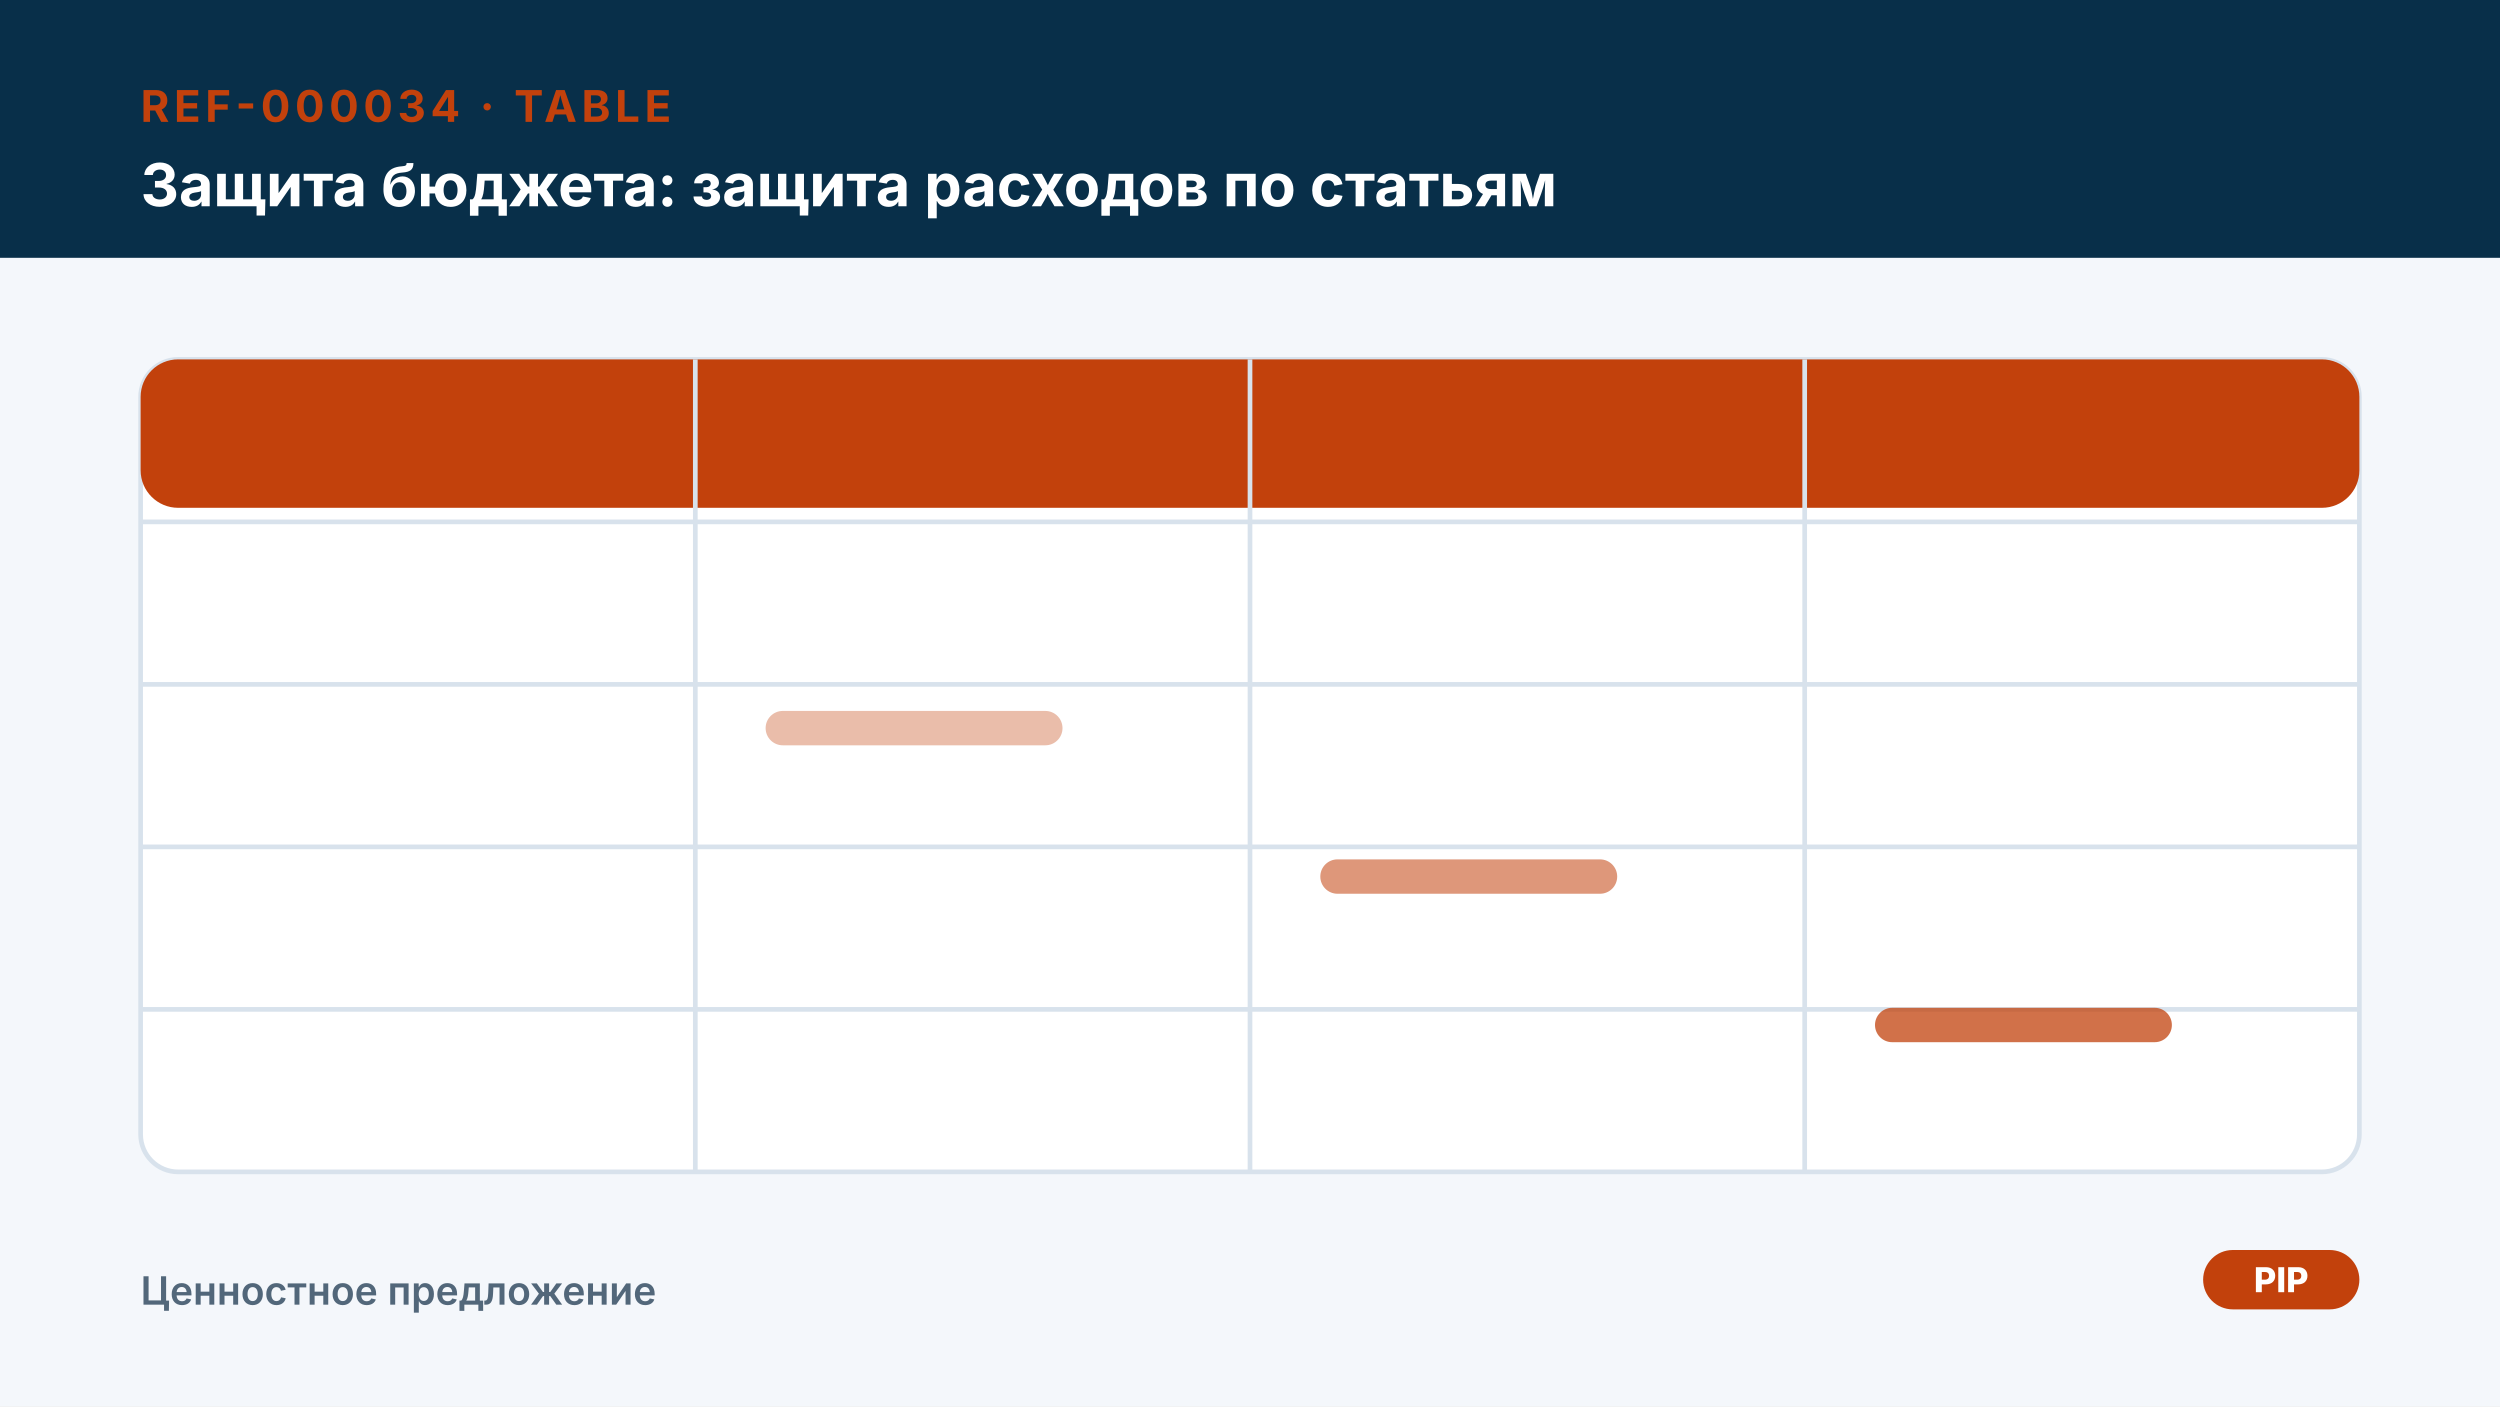
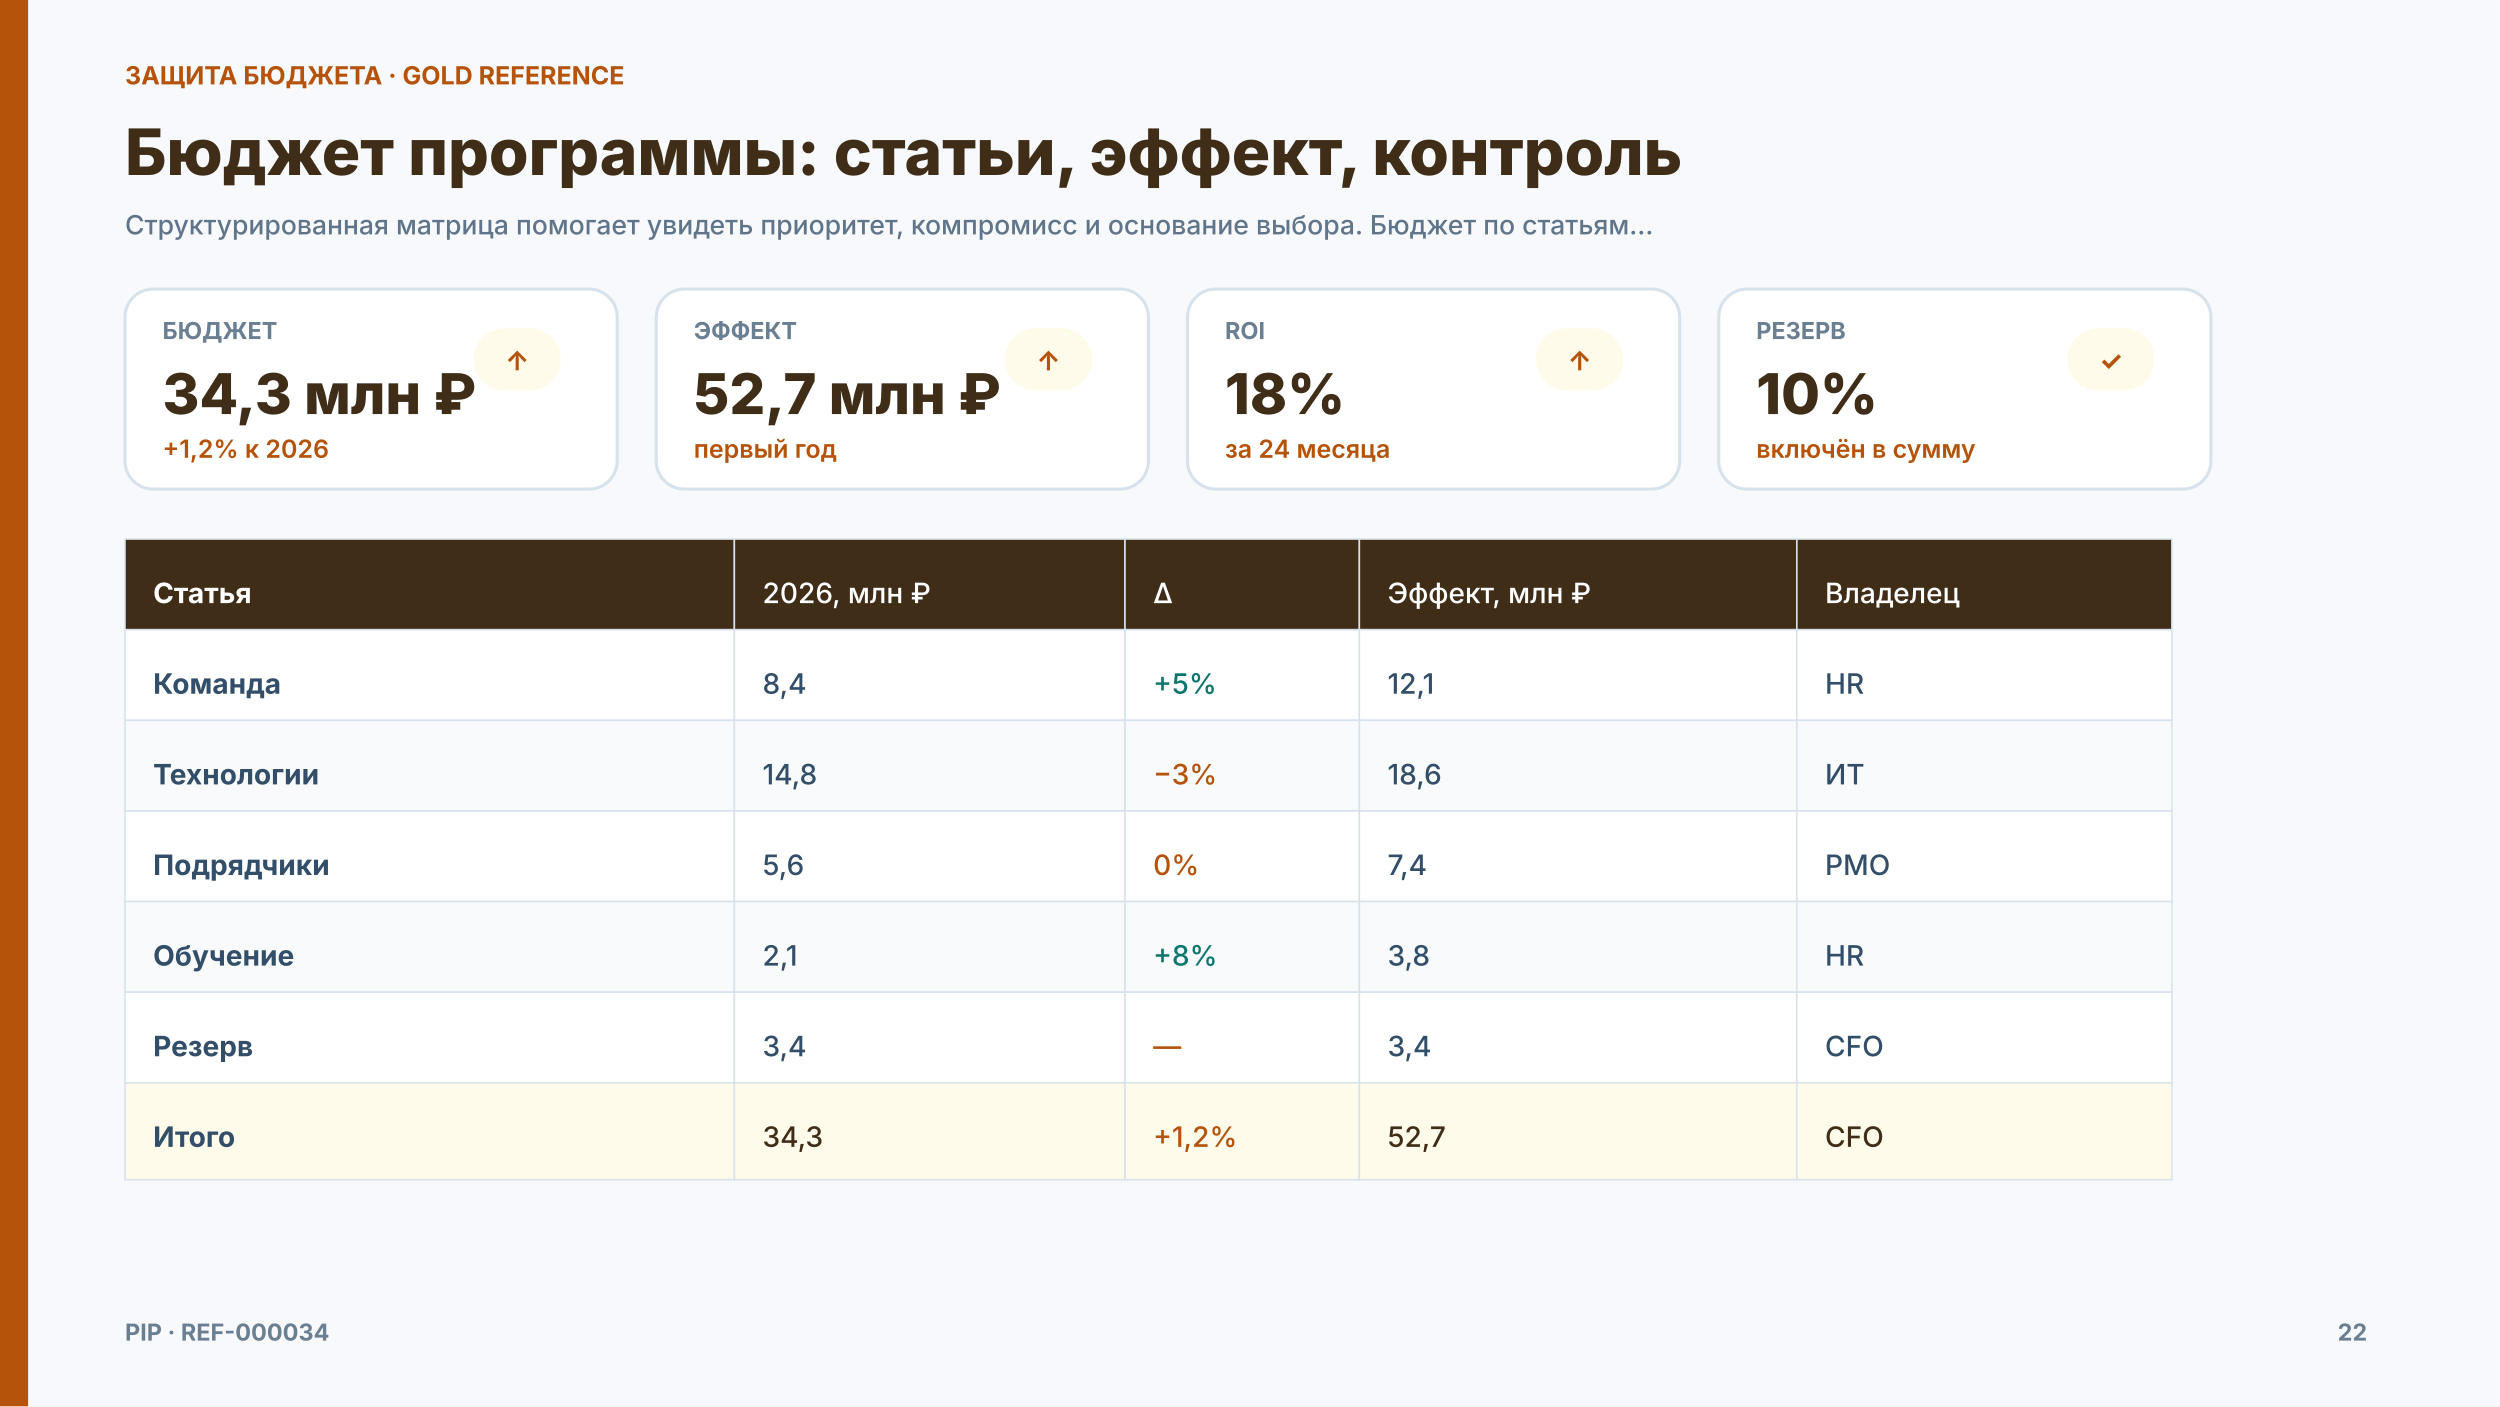
- <svg xmlns="http://www.w3.org/2000/svg" viewBox="0 0 1600 900" role="img" aria-labelledby="title description">
-   <rect width="1600" height="900" fill="#F4F7FB" />
-   <rect width="1600" height="165" fill="#082F49" />
-   <text x="90" y="78" font-family="Inter, Arial, sans-serif" font-size="28" font-weight="700" letter-spacing="3" fill="#C2410C">REF-000034 · TABLE</text>
-   <text x="90" y="132" font-family="Inter, Arial, sans-serif" font-size="38" font-weight="700" fill="#FFFFFF">Защита бюджета: защита расходов по статьям</text>
-   <rect x="90" y="230" width="1420" height="520" rx="24" fill="#FFFFFF" stroke="#D8E2EC" stroke-width="3" />
-   <rect x="90" y="230" width="1420" height="95" rx="24" fill="#C2410C" />
-   <path d="M90 334H1510" stroke="#D8E2EC" stroke-width="3" />
-   <path d="M90 438H1510" stroke="#D8E2EC" stroke-width="3" />
-   <path d="M90 542H1510" stroke="#D8E2EC" stroke-width="3" />
-   <path d="M90 646H1510" stroke="#D8E2EC" stroke-width="3" />
-   <path d="M445 230V750" stroke="#D8E2EC" stroke-width="3" />
-   <path d="M800 230V750" stroke="#D8E2EC" stroke-width="3" />
-   <path d="M1155 230V750" stroke="#D8E2EC" stroke-width="3" />
-   <rect x="490" y="455" width="190" height="22" rx="11" fill="#C2410C" opacity="0.35" />
-   <rect x="845" y="550" width="190" height="22" rx="11" fill="#C2410C" opacity="0.55" />
-   <rect x="1200" y="645" width="190" height="22" rx="11" fill="#C2410C" opacity="0.75" />
-   <text x="90" y="835" font-family="Inter, Arial, sans-serif" font-size="25" font-weight="600" fill="#52677A">Ценностное предложение</text>
-   <rect x="1410" y="800" width="100" height="38" rx="19" fill="#C2410C" />
-   <text x="1460" y="827" text-anchor="middle" font-family="Inter, Arial, sans-serif" font-size="22" font-weight="800" fill="#FFFFFF">PIP</text>
+ <svg xmlns="http://www.w3.org/2000/svg" viewBox="0 0 1600 900" role="img" aria-labelledby="title description" data-gold="true" data-layout="gold-22">
+   <rect width="1600" height="900" fill="#F7F9FC" />
+   <rect x="0" y="0" width="18" height="900" fill="#B45309" />
+   <text x="80" y="54" font-family="Inter, Arial, sans-serif" font-size="16" font-weight="750" fill="#B45309" text-anchor="start">ЗАЩИТА БЮДЖЕТА · GOLD REFERENCE</text>
+   <text x="80" y="112" font-family="Inter, Arial, sans-serif" font-size="41" font-weight="800" fill="#3F2D18" text-anchor="start">Бюджет программы: статьи, эффект, контроль</text>
+   <text x="80" y="150" font-family="Inter, Arial, sans-serif" font-size="17" font-weight="500" fill="#60758A" text-anchor="start">Структурированная матрица помогает увидеть приоритет, компромисс и основание выбора. Бюджет по статьям…</text>
+   <rect x="80" y="185" width="315" height="128" rx="18" fill="#FFFFFF" stroke="#D8E2EC" stroke-width="2" />
+   <text x="104" y="217" font-family="Inter, Arial, sans-serif" font-size="15" font-weight="700" fill="#6B7F93" text-anchor="start">БЮДЖЕТ</text>
+   <text x="104" y="265" font-family="Inter, Arial, sans-serif" font-size="36" font-weight="800" fill="#3F2D18" text-anchor="start">34,3 млн ₽</text>
+   <rect x="303" y="210" width="56" height="40" rx="20" fill="#FFFBEB" stroke="#FFFBEB" stroke-width="0" />
+   <text x="331" y="237" font-family="Inter, Arial, sans-serif" font-size="17" font-weight="700" fill="#B45309" text-anchor="middle">↑</text>
+   <text x="104" y="293" font-family="Inter, Arial, sans-serif" font-size="16" font-weight="600" fill="#B45309" text-anchor="start">+1,2% к 2026</text>
+   <rect x="420" y="185" width="315" height="128" rx="18" fill="#FFFFFF" stroke="#D8E2EC" stroke-width="2" />
+   <text x="444" y="217" font-family="Inter, Arial, sans-serif" font-size="15" font-weight="700" fill="#6B7F93" text-anchor="start">ЭФФЕКТ</text>
+   <text x="444" y="265" font-family="Inter, Arial, sans-serif" font-size="36" font-weight="800" fill="#3F2D18" text-anchor="start">52,7 млн ₽</text>
+   <rect x="643" y="210" width="56" height="40" rx="20" fill="#FFFBEB" stroke="#FFFBEB" stroke-width="0" />
+   <text x="671" y="237" font-family="Inter, Arial, sans-serif" font-size="17" font-weight="700" fill="#B45309" text-anchor="middle">↑</text>
+   <text x="444" y="293" font-family="Inter, Arial, sans-serif" font-size="16" font-weight="600" fill="#B45309" text-anchor="start">первый год</text>
+   <rect x="760" y="185" width="315" height="128" rx="18" fill="#FFFFFF" stroke="#D8E2EC" stroke-width="2" />
+   <text x="784" y="217" font-family="Inter, Arial, sans-serif" font-size="15" font-weight="700" fill="#6B7F93" text-anchor="start">ROI</text>
+   <text x="784" y="265" font-family="Inter, Arial, sans-serif" font-size="36" font-weight="800" fill="#3F2D18" text-anchor="start">18%</text>
+   <rect x="983" y="210" width="56" height="40" rx="20" fill="#FFFBEB" stroke="#FFFBEB" stroke-width="0" />
+   <text x="1011" y="237" font-family="Inter, Arial, sans-serif" font-size="17" font-weight="700" fill="#B45309" text-anchor="middle">↑</text>
+   <text x="784" y="293" font-family="Inter, Arial, sans-serif" font-size="16" font-weight="600" fill="#B45309" text-anchor="start">за 24 месяца</text>
+   <rect x="1100" y="185" width="315" height="128" rx="18" fill="#FFFFFF" stroke="#D8E2EC" stroke-width="2" />
+   <text x="1124" y="217" font-family="Inter, Arial, sans-serif" font-size="15" font-weight="700" fill="#6B7F93" text-anchor="start">РЕЗЕРВ</text>
+   <text x="1124" y="265" font-family="Inter, Arial, sans-serif" font-size="36" font-weight="800" fill="#3F2D18" text-anchor="start">10%</text>
+   <rect x="1323" y="210" width="56" height="40" rx="20" fill="#FFFBEB" stroke="#FFFBEB" stroke-width="0" />
+   <text x="1351" y="237" font-family="Inter, Arial, sans-serif" font-size="17" font-weight="700" fill="#B45309" text-anchor="middle">✓</text>
+   <text x="1124" y="293" font-family="Inter, Arial, sans-serif" font-size="16" font-weight="600" fill="#B45309" text-anchor="start">включён в сумму</text>
+   <rect x="80" y="345" width="390" height="58" rx="0" fill="#3F2D18" stroke="#D8E2EC" stroke-width="1" />
+   <text x="98" y="386" font-family="Inter, Arial, sans-serif" font-size="18" font-weight="650" fill="#FFFFFF" text-anchor="start">Статья</text>
+   <rect x="470" y="345" width="250" height="58" rx="0" fill="#3F2D18" stroke="#D8E2EC" stroke-width="1" />
+   <text x="488" y="386" font-family="Inter, Arial, sans-serif" font-size="18" font-weight="550" fill="#FFFFFF" text-anchor="start">2026, млн ₽</text>
+   <rect x="720" y="345" width="150" height="58" rx="0" fill="#3F2D18" stroke="#D8E2EC" stroke-width="1" />
+   <text x="738" y="386" font-family="Inter, Arial, sans-serif" font-size="18" font-weight="550" fill="#FFFFFF" text-anchor="start">Δ</text>
+   <rect x="870" y="345" width="280" height="58" rx="0" fill="#3F2D18" stroke="#D8E2EC" stroke-width="1" />
+   <text x="888" y="386" font-family="Inter, Arial, sans-serif" font-size="18" font-weight="550" fill="#FFFFFF" text-anchor="start">Эффект, млн ₽</text>
+   <rect x="1150" y="345" width="240" height="58" rx="0" fill="#3F2D18" stroke="#D8E2EC" stroke-width="1" />
+   <text x="1168" y="386" font-family="Inter, Arial, sans-serif" font-size="18" font-weight="550" fill="#FFFFFF" text-anchor="start">Владелец</text>
+   <rect x="80" y="403" width="390" height="58" rx="0" fill="#FFFFFF" stroke="#D8E2EC" stroke-width="1" />
+   <text x="98" y="444" font-family="Inter, Arial, sans-serif" font-size="18" font-weight="650" fill="#334E68" text-anchor="start">Команда</text>
+   <rect x="470" y="403" width="250" height="58" rx="0" fill="#FFFFFF" stroke="#D8E2EC" stroke-width="1" />
+   <text x="488" y="444" font-family="Inter, Arial, sans-serif" font-size="18" font-weight="550" fill="#334E68" text-anchor="start">8,4</text>
+   <rect x="720" y="403" width="150" height="58" rx="0" fill="#FFFFFF" stroke="#D8E2EC" stroke-width="1" />
+   <text x="738" y="444" font-family="Inter, Arial, sans-serif" font-size="18" font-weight="550" fill="#0F766E" text-anchor="start">+5%</text>
+   <rect x="870" y="403" width="280" height="58" rx="0" fill="#FFFFFF" stroke="#D8E2EC" stroke-width="1" />
+   <text x="888" y="444" font-family="Inter, Arial, sans-serif" font-size="18" font-weight="550" fill="#334E68" text-anchor="start">12,1</text>
+   <rect x="1150" y="403" width="240" height="58" rx="0" fill="#FFFFFF" stroke="#D8E2EC" stroke-width="1" />
+   <text x="1168" y="444" font-family="Inter, Arial, sans-serif" font-size="18" font-weight="550" fill="#334E68" text-anchor="start">HR</text>
+   <rect x="80" y="461" width="390" height="58" rx="0" fill="#F8FAFC" stroke="#D8E2EC" stroke-width="1" />
+   <text x="98" y="502" font-family="Inter, Arial, sans-serif" font-size="18" font-weight="650" fill="#334E68" text-anchor="start">Технологии</text>
+   <rect x="470" y="461" width="250" height="58" rx="0" fill="#F8FAFC" stroke="#D8E2EC" stroke-width="1" />
+   <text x="488" y="502" font-family="Inter, Arial, sans-serif" font-size="18" font-weight="550" fill="#334E68" text-anchor="start">14,8</text>
+   <rect x="720" y="461" width="150" height="58" rx="0" fill="#F8FAFC" stroke="#D8E2EC" stroke-width="1" />
+   <text x="738" y="502" font-family="Inter, Arial, sans-serif" font-size="18" font-weight="550" fill="#B45309" text-anchor="start">−3%</text>
+   <rect x="870" y="461" width="280" height="58" rx="0" fill="#F8FAFC" stroke="#D8E2EC" stroke-width="1" />
+   <text x="888" y="502" font-family="Inter, Arial, sans-serif" font-size="18" font-weight="550" fill="#334E68" text-anchor="start">18,6</text>
+   <rect x="1150" y="461" width="240" height="58" rx="0" fill="#F8FAFC" stroke="#D8E2EC" stroke-width="1" />
+   <text x="1168" y="502" font-family="Inter, Arial, sans-serif" font-size="18" font-weight="550" fill="#334E68" text-anchor="start">ИТ</text>
+   <rect x="80" y="519" width="390" height="58" rx="0" fill="#FFFFFF" stroke="#D8E2EC" stroke-width="1" />
+   <text x="98" y="560" font-family="Inter, Arial, sans-serif" font-size="18" font-weight="650" fill="#334E68" text-anchor="start">Подрядчики</text>
+   <rect x="470" y="519" width="250" height="58" rx="0" fill="#FFFFFF" stroke="#D8E2EC" stroke-width="1" />
+   <text x="488" y="560" font-family="Inter, Arial, sans-serif" font-size="18" font-weight="550" fill="#334E68" text-anchor="start">5,6</text>
+   <rect x="720" y="519" width="150" height="58" rx="0" fill="#FFFFFF" stroke="#D8E2EC" stroke-width="1" />
+   <text x="738" y="560" font-family="Inter, Arial, sans-serif" font-size="18" font-weight="550" fill="#B45309" text-anchor="start">0%</text>
+   <rect x="870" y="519" width="280" height="58" rx="0" fill="#FFFFFF" stroke="#D8E2EC" stroke-width="1" />
+   <text x="888" y="560" font-family="Inter, Arial, sans-serif" font-size="18" font-weight="550" fill="#334E68" text-anchor="start">7,4</text>
+   <rect x="1150" y="519" width="240" height="58" rx="0" fill="#FFFFFF" stroke="#D8E2EC" stroke-width="1" />
+   <text x="1168" y="560" font-family="Inter, Arial, sans-serif" font-size="18" font-weight="550" fill="#334E68" text-anchor="start">PMO</text>
+   <rect x="80" y="577" width="390" height="58" rx="0" fill="#F8FAFC" stroke="#D8E2EC" stroke-width="1" />
+   <text x="98" y="618" font-family="Inter, Arial, sans-serif" font-size="18" font-weight="650" fill="#334E68" text-anchor="start">Обучение</text>
+   <rect x="470" y="577" width="250" height="58" rx="0" fill="#F8FAFC" stroke="#D8E2EC" stroke-width="1" />
+   <text x="488" y="618" font-family="Inter, Arial, sans-serif" font-size="18" font-weight="550" fill="#334E68" text-anchor="start">2,1</text>
+   <rect x="720" y="577" width="150" height="58" rx="0" fill="#F8FAFC" stroke="#D8E2EC" stroke-width="1" />
+   <text x="738" y="618" font-family="Inter, Arial, sans-serif" font-size="18" font-weight="550" fill="#0F766E" text-anchor="start">+8%</text>
+   <rect x="870" y="577" width="280" height="58" rx="0" fill="#F8FAFC" stroke="#D8E2EC" stroke-width="1" />
+   <text x="888" y="618" font-family="Inter, Arial, sans-serif" font-size="18" font-weight="550" fill="#334E68" text-anchor="start">3,8</text>
+   <rect x="1150" y="577" width="240" height="58" rx="0" fill="#F8FAFC" stroke="#D8E2EC" stroke-width="1" />
+   <text x="1168" y="618" font-family="Inter, Arial, sans-serif" font-size="18" font-weight="550" fill="#334E68" text-anchor="start">HR</text>
+   <rect x="80" y="635" width="390" height="58" rx="0" fill="#FFFFFF" stroke="#D8E2EC" stroke-width="1" />
+   <text x="98" y="676" font-family="Inter, Arial, sans-serif" font-size="18" font-weight="650" fill="#334E68" text-anchor="start">Резерв</text>
+   <rect x="470" y="635" width="250" height="58" rx="0" fill="#FFFFFF" stroke="#D8E2EC" stroke-width="1" />
+   <text x="488" y="676" font-family="Inter, Arial, sans-serif" font-size="18" font-weight="550" fill="#334E68" text-anchor="start">3,4</text>
+   <rect x="720" y="635" width="150" height="58" rx="0" fill="#FFFFFF" stroke="#D8E2EC" stroke-width="1" />
+   <text x="738" y="676" font-family="Inter, Arial, sans-serif" font-size="18" font-weight="550" fill="#B45309" text-anchor="start">—</text>
+   <rect x="870" y="635" width="280" height="58" rx="0" fill="#FFFFFF" stroke="#D8E2EC" stroke-width="1" />
+   <text x="888" y="676" font-family="Inter, Arial, sans-serif" font-size="18" font-weight="550" fill="#334E68" text-anchor="start">3,4</text>
+   <rect x="1150" y="635" width="240" height="58" rx="0" fill="#FFFFFF" stroke="#D8E2EC" stroke-width="1" />
+   <text x="1168" y="676" font-family="Inter, Arial, sans-serif" font-size="18" font-weight="550" fill="#334E68" text-anchor="start">CFO</text>
+   <rect x="80" y="693" width="390" height="62" rx="0" fill="#FFFBEB" stroke="#D8E2EC" stroke-width="1" />
+   <text x="98" y="734" font-family="Inter, Arial, sans-serif" font-size="18" font-weight="650" fill="#334E68" text-anchor="start">Итого</text>
+   <rect x="470" y="693" width="250" height="62" rx="0" fill="#FFFBEB" stroke="#D8E2EC" stroke-width="1" />
+   <text x="488" y="734" font-family="Inter, Arial, sans-serif" font-size="18" font-weight="550" fill="#3F2D18" text-anchor="start">34,3</text>
+   <rect x="720" y="693" width="150" height="62" rx="0" fill="#FFFBEB" stroke="#D8E2EC" stroke-width="1" />
+   <text x="738" y="734" font-family="Inter, Arial, sans-serif" font-size="18" font-weight="550" fill="#B45309" text-anchor="start">+1,2%</text>
+   <rect x="870" y="693" width="280" height="62" rx="0" fill="#FFFBEB" stroke="#D8E2EC" stroke-width="1" />
+   <text x="888" y="734" font-family="Inter, Arial, sans-serif" font-size="18" font-weight="550" fill="#3F2D18" text-anchor="start">52,7</text>
+   <rect x="1150" y="693" width="240" height="62" rx="0" fill="#FFFBEB" stroke="#D8E2EC" stroke-width="1" />
+   <text x="1168" y="734" font-family="Inter, Arial, sans-serif" font-size="18" font-weight="550" fill="#3F2D18" text-anchor="start">CFO</text>
+   <text x="80" y="858" font-family="Inter, Arial, sans-serif" font-size="15" font-weight="700" fill="#6B7F93" text-anchor="start">PIP · REF-000034</text>
+   <text x="1515" y="858" font-family="Inter, Arial, sans-serif" font-size="15" font-weight="700" fill="#6B7F93" text-anchor="end">22</text>
</svg>
